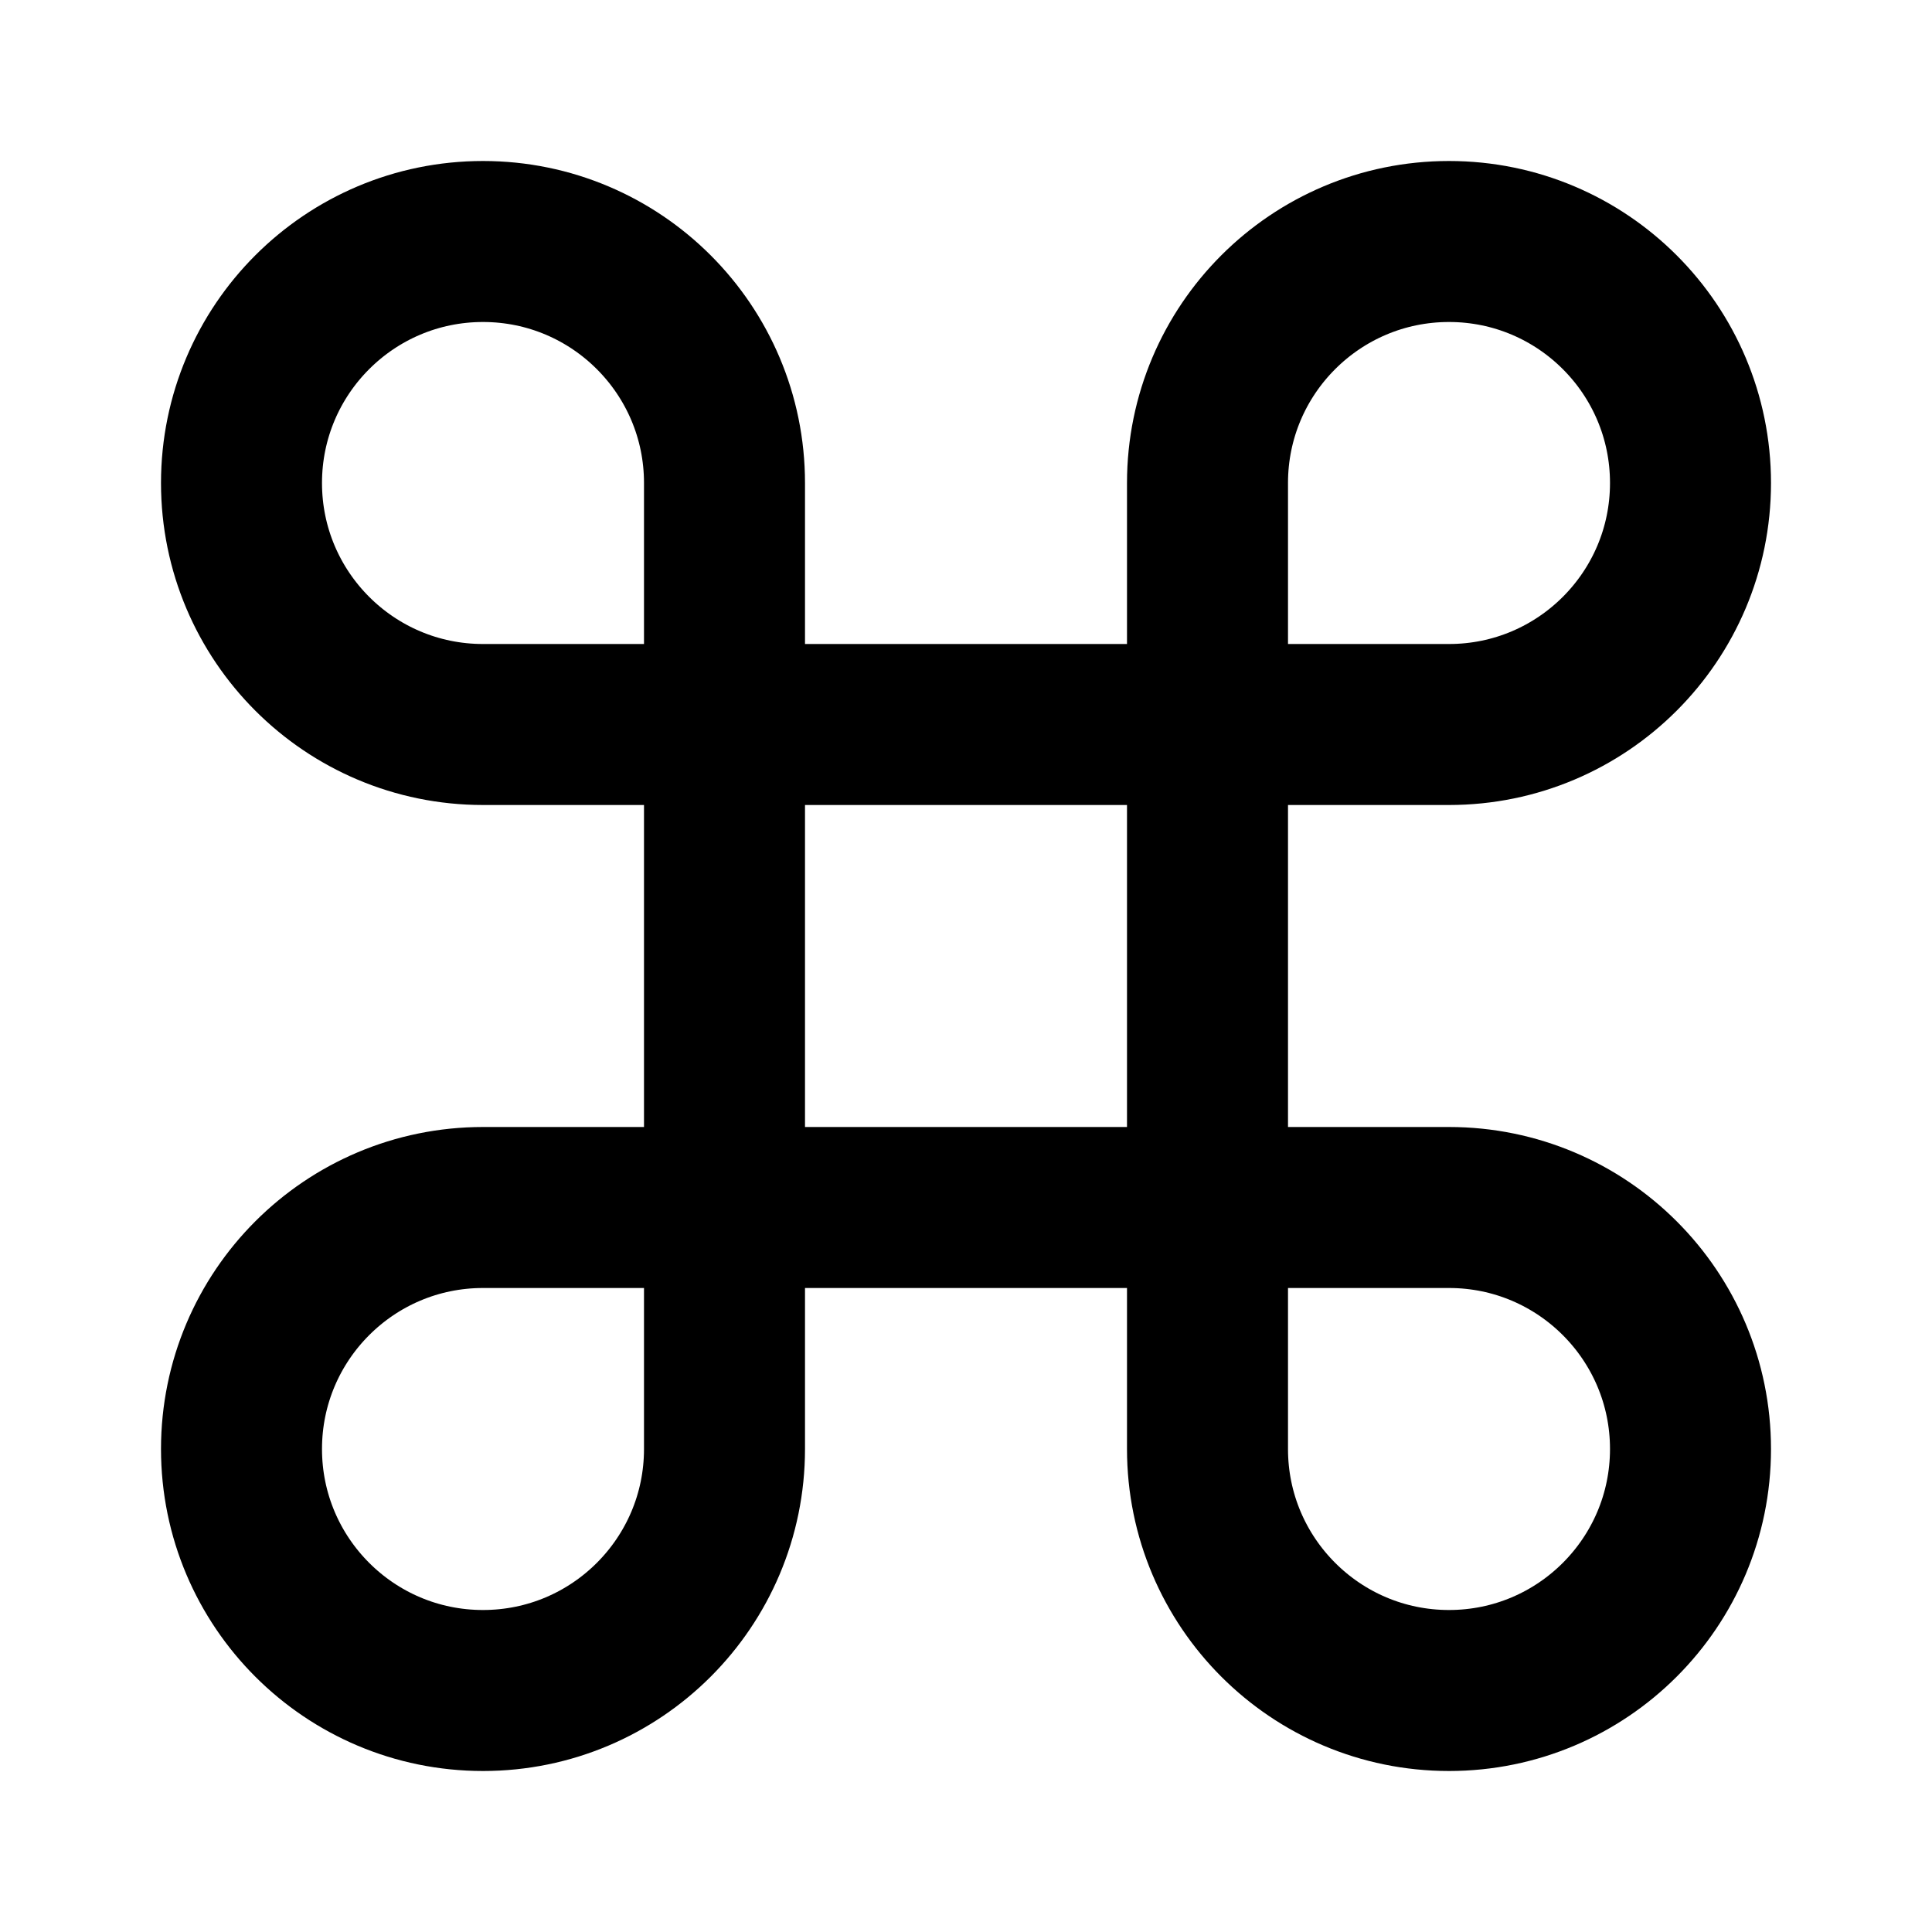
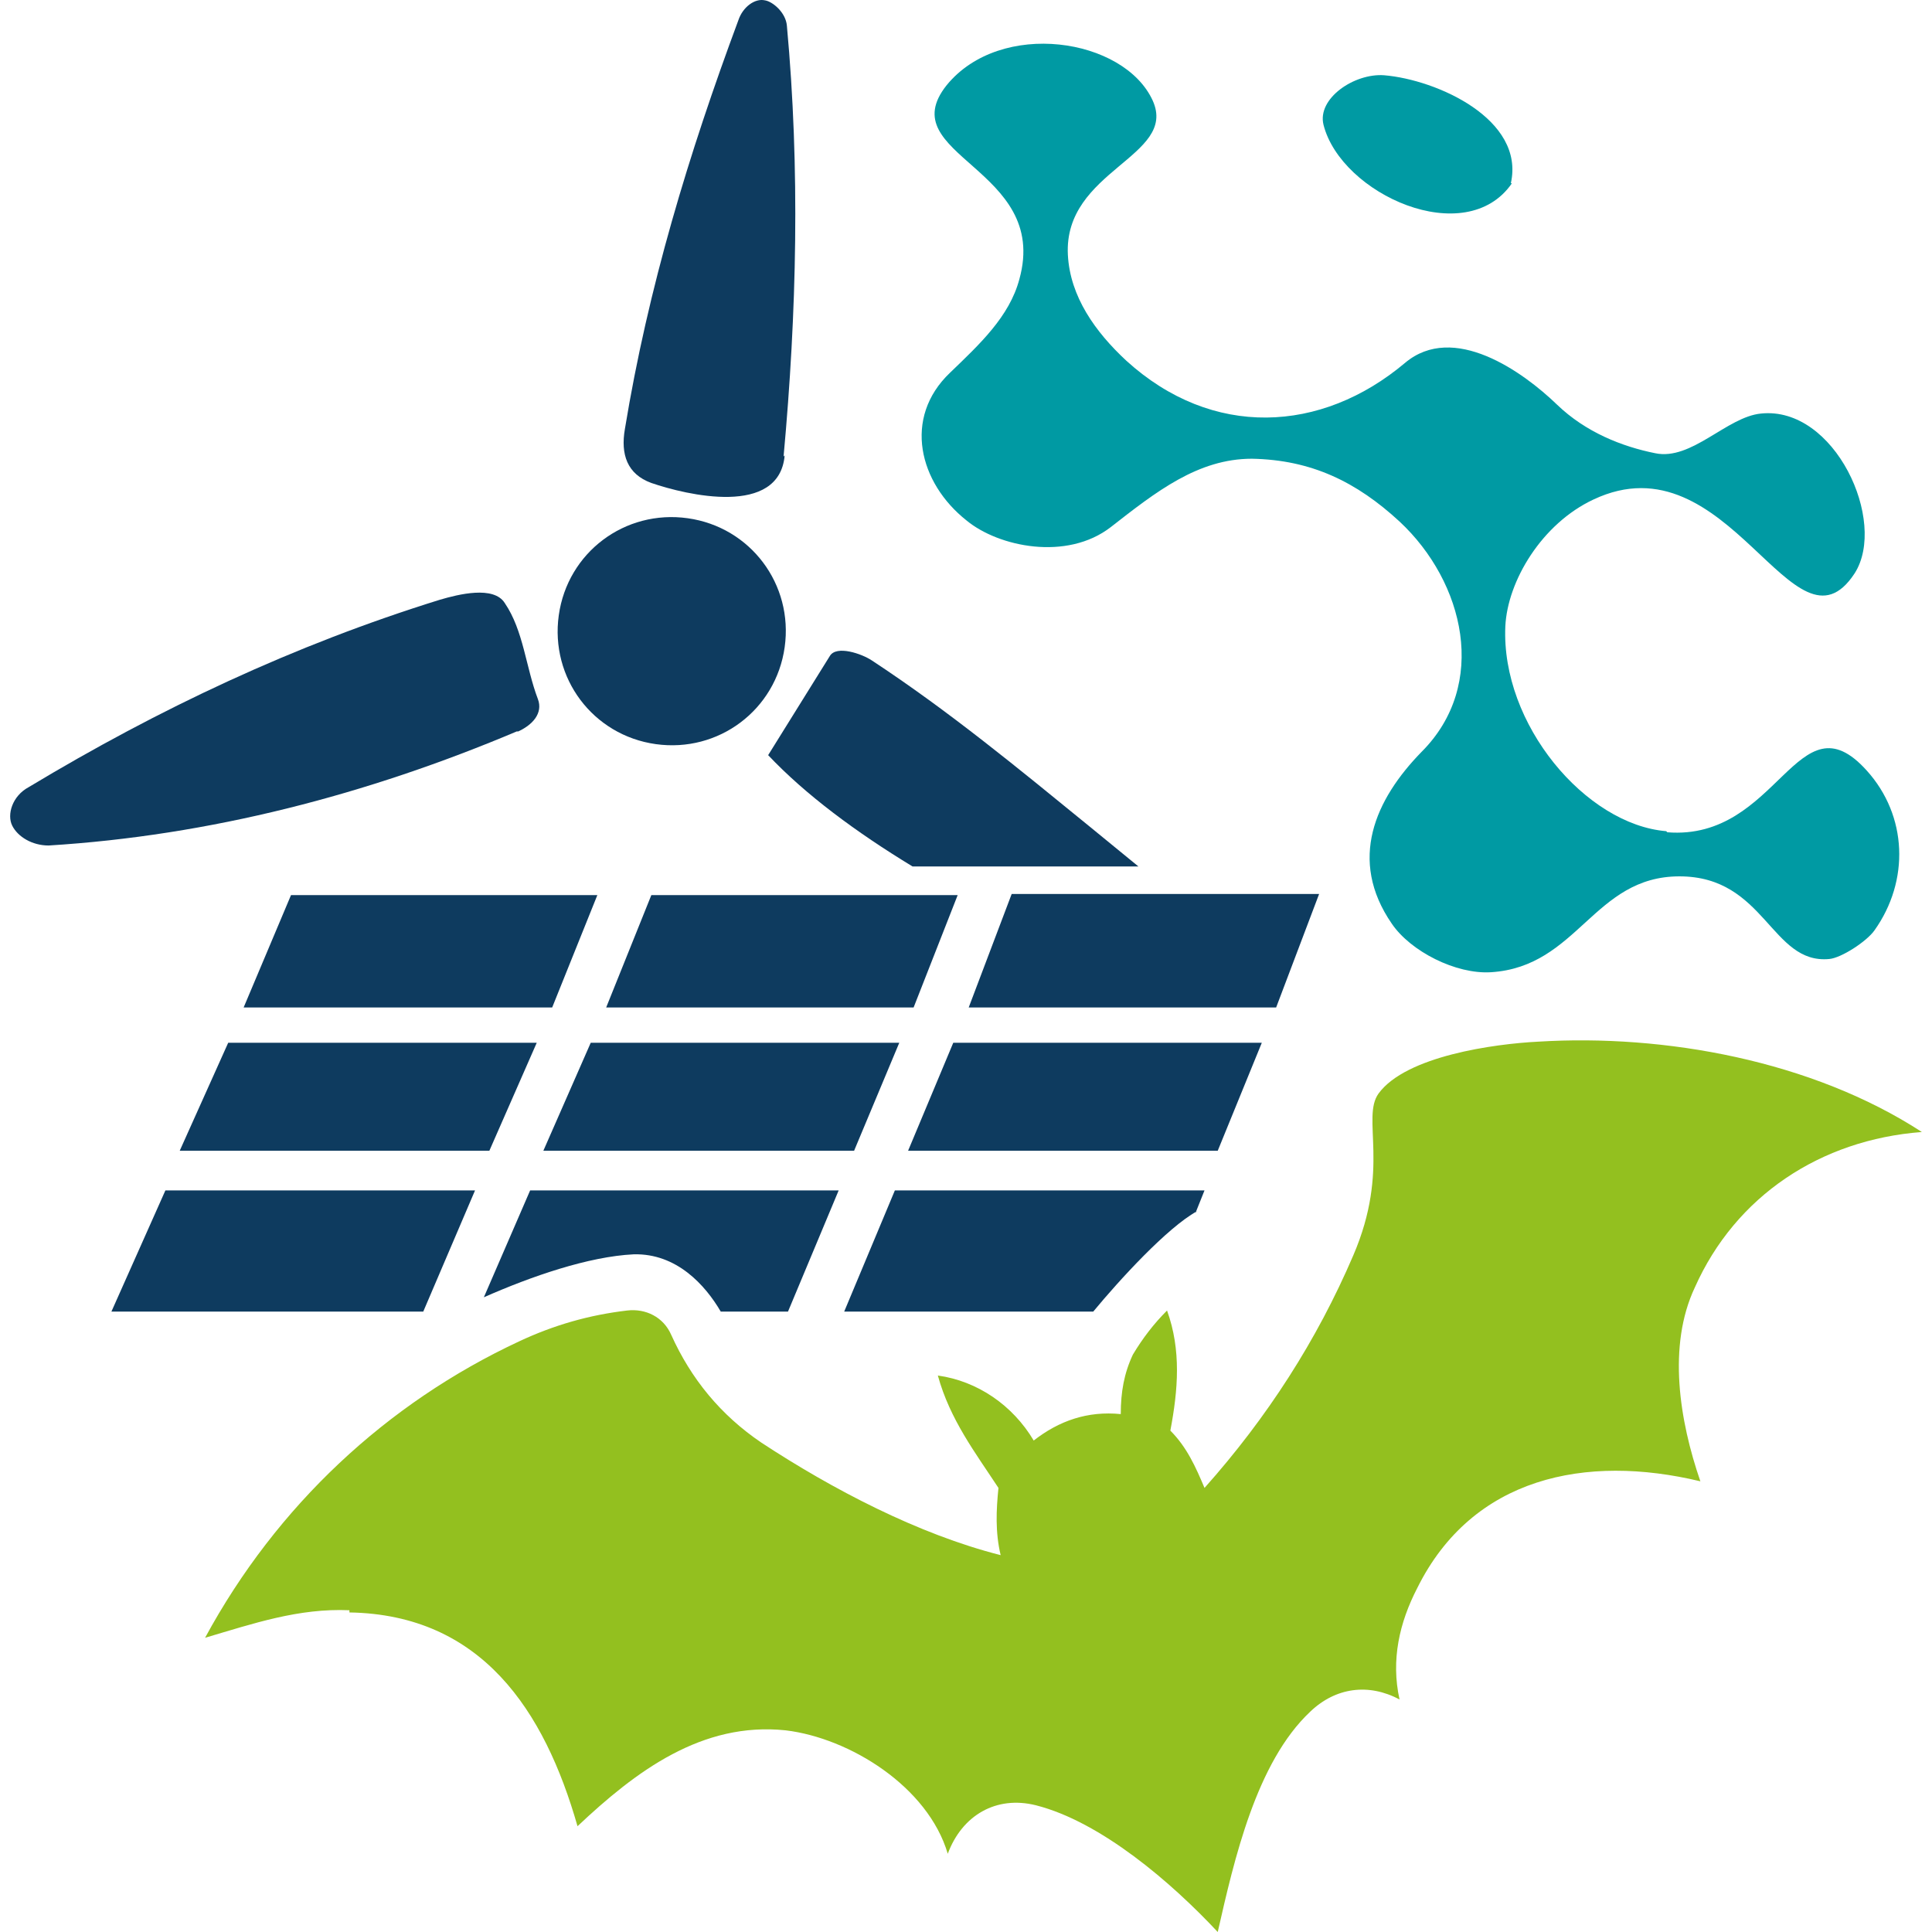
- <svg xmlns="http://www.w3.org/2000/svg" viewBox="0 0 24 24" fill="none" stroke="currentColor" stroke-width="2" stroke-linecap="round" stroke-linejoin="round">
-   <path d="M15 6v12a3 3 0 1 0 3-3H6a3 3 0 1 0 3 3V6a3 3 0 1 0-3 3h12a3 3 0 1 0-3-3" />
+ <svg xmlns="http://www.w3.org/2000/svg" version="1.1" viewBox="4.69 25.87 175.33 175.33" shape-rendering="geometricPrecision" text-rendering="geometricPrecision">
+   <defs>
+     <style>
+       .st1 { fill: #009aa3; }
+       .st3 { fill: #0e3b5f; }
+       .st4 { fill: #93c01f; }
+     </style>
+   </defs>
+   <path class="st3" d="M51.7,92.2c-13.7,5.8-28,9.5-42.6,10.4-1.5,0-2.8-.8-3.3-1.8s0-2.7,1.5-3.5c11.8-7.1,24.1-12.9,37.3-17,1.7-.5,4.9-1.3,5.9.3,1.7,2.5,1.9,5.8,3,8.7.5,1.3-.5,2.4-1.9,3" />
+   <path class="st3" d="M108,104.5l-4.4-3.6c-6.5-5.3-12.8-10.5-19.8-15.1-.9-.6-3.2-1.4-3.8-.4l-5.6,9c3.4,3.6,8,7,13.1,10.1h20.6,0Z" />
+   <path class="st3" d="M75.9,67.2c-.5,5.6-8.9,3.6-12.1,2.5-2.2-.8-2.8-2.6-2.4-4.9,2.1-12.8,5.8-25,10.3-37.1.4-1.2,1.5-2,2.4-1.8.7.1,1.9,1.1,2,2.3,1.2,13,.9,26-.3,39.1" />
+   <path class="st3" d="M75.9,84.6c-.8,5.7-6,9.6-11.7,8.8-5.7-.8-9.6-6-8.8-11.7s6-9.6,11.7-8.8c5.7.8,9.6,6,8.8,11.7" />
+   <polygon class="st3" points="54.8 117.3 26.8 117.3 31.1 107.1 58.9 107.1 54.8 117.3" />
+   <polygon class="st3" points="87.6 117.3 59.7 117.3 63.8 107.1 91.6 107.1 87.6 117.3" />
+   <polygon class="st3" points="120.5 117.3 92.6 117.3 96.5 107 124.4 107 120.5 117.3" />
+   <path class="st3" d="M49.1,130.3l4.3-9.8h-28l-4.4,9.8h28.1ZM82.2,130.3l4.1-9.8h-28l-4.3,9.8h28.2ZM119.2,120.5h-28l-4.1,9.8h28.1l4-9.8Z" />
+   <polygon class="st3" points="43.1 144.9 14.8 144.9 19.7 133.9 47.8 133.9 43.1 144.9" />
+   <path class="st3" d="M80.9,133.9h-28.1l-4.2,9.7c4.3-1.9,9.5-3.7,13.6-3.9,3.9-.1,6.5,2.8,7.9,5.2h6.1l4.6-11h0Z" />
+   <path class="st3" d="M113.2,135.9l.8-2h-28.1l-4.6,11h22.6c2.4-2.9,6.7-7.6,9.4-9.1" />
+   <path class="st1" d="M156,101.4c10.1.8,11.8-12.6,18.1-5.6,3.7,4.1,3.9,10,.7,14.5-.7,1-3,2.5-4.1,2.6-5.3.5-5.8-7.5-13.6-7.5s-9.2,8.2-17.1,8.7c-3.2.2-7.3-1.9-9-4.4-4-5.8-1.5-11.3,2.7-15.6,6.1-6.1,3.9-15.4-2-20.9-3.9-3.6-8-5.6-13.4-5.7-4.9,0-8.7,3-12.8,6.2-4,3.1-10.2,1.8-13.1-.6-4.3-3.4-5.8-9.3-1.5-13.4,2.7-2.6,5.4-5.1,6.3-8.5,2.8-10.1-11.7-11.2-6.6-17.6,4.9-6,16.1-4.3,18.7,1.4,2.3,5.1-8.1,6.3-7.7,14,.2,3.8,2.5,7,5.3,9.6,7.8,7.1,17.7,6.6,25.3.2,4.4-3.7,10.7.8,13.8,3.8,2.6,2.5,5.9,3.8,8.9,4.4,3.3.7,6.5-3.3,9.6-3.6,6.7-.7,11.5,9.8,8.5,14.5-5.5,8.4-11.4-12.5-23.7-6.7-4.7,2.2-7.8,7.4-8,11.5-.4,8.9,7.3,18,14.6,18.6" />
+   <path class="st1" d="M141.9,42.5c-4.2,6.1-15.5,1-17.1-5.3-.6-2.4,2.8-4.7,5.5-4.5,4.8.4,12.8,4,11.5,9.8" />
+   <path class="st4" d="M36.4,172c-4.6-.2-8.7,1.2-13.1,2.5,6.5-12,16.5-21.3,28.5-26.9,3.2-1.5,6.4-2.4,9.8-2.8,1.7-.2,3.3.6,4,2.2,1.8,4,4.5,7.3,8.2,9.8,6.4,4.2,14.2,8.3,21.7,10.2-.5-2.1-.4-4.1-.2-6.1-2.1-3.2-4.4-6.2-5.5-10.2,3.6.5,6.8,2.7,8.7,5.9,2.3-1.8,4.9-2.7,7.9-2.4,0-2,.3-3.7,1.1-5.4.9-1.5,1.9-2.8,3.1-4,1.3,3.6,1,7.2.3,10.9,1.5,1.5,2.3,3.3,3.1,5.2,5.7-6.4,10.2-13.4,13.5-21.1,3.4-7.9.7-12.5,2.3-14.7,2.5-3.4,10.5-4.5,14.5-4.7,11.4-.7,24.8,1.7,34.8,8.2-9.2.7-16.9,5.8-20.6,14.1-2.5,5.3-1.4,12.1.5,17.6-10.4-2.5-20.7-.4-25.7,9.7-1.6,3.1-2.4,6.5-1.6,10.1-2.8-1.5-5.8-1.1-8.1,1.1-4.9,4.6-6.9,13.4-8.4,20-4.2-4.5-10.6-10-16.5-11.5-3.6-.9-6.7.9-8,4.4-1.8-6.1-8.9-10.5-14.7-11.2-7.6-.8-13.6,3.7-18.9,8.7-3-10.5-8.7-19.2-20.7-19.4" />
</svg>
